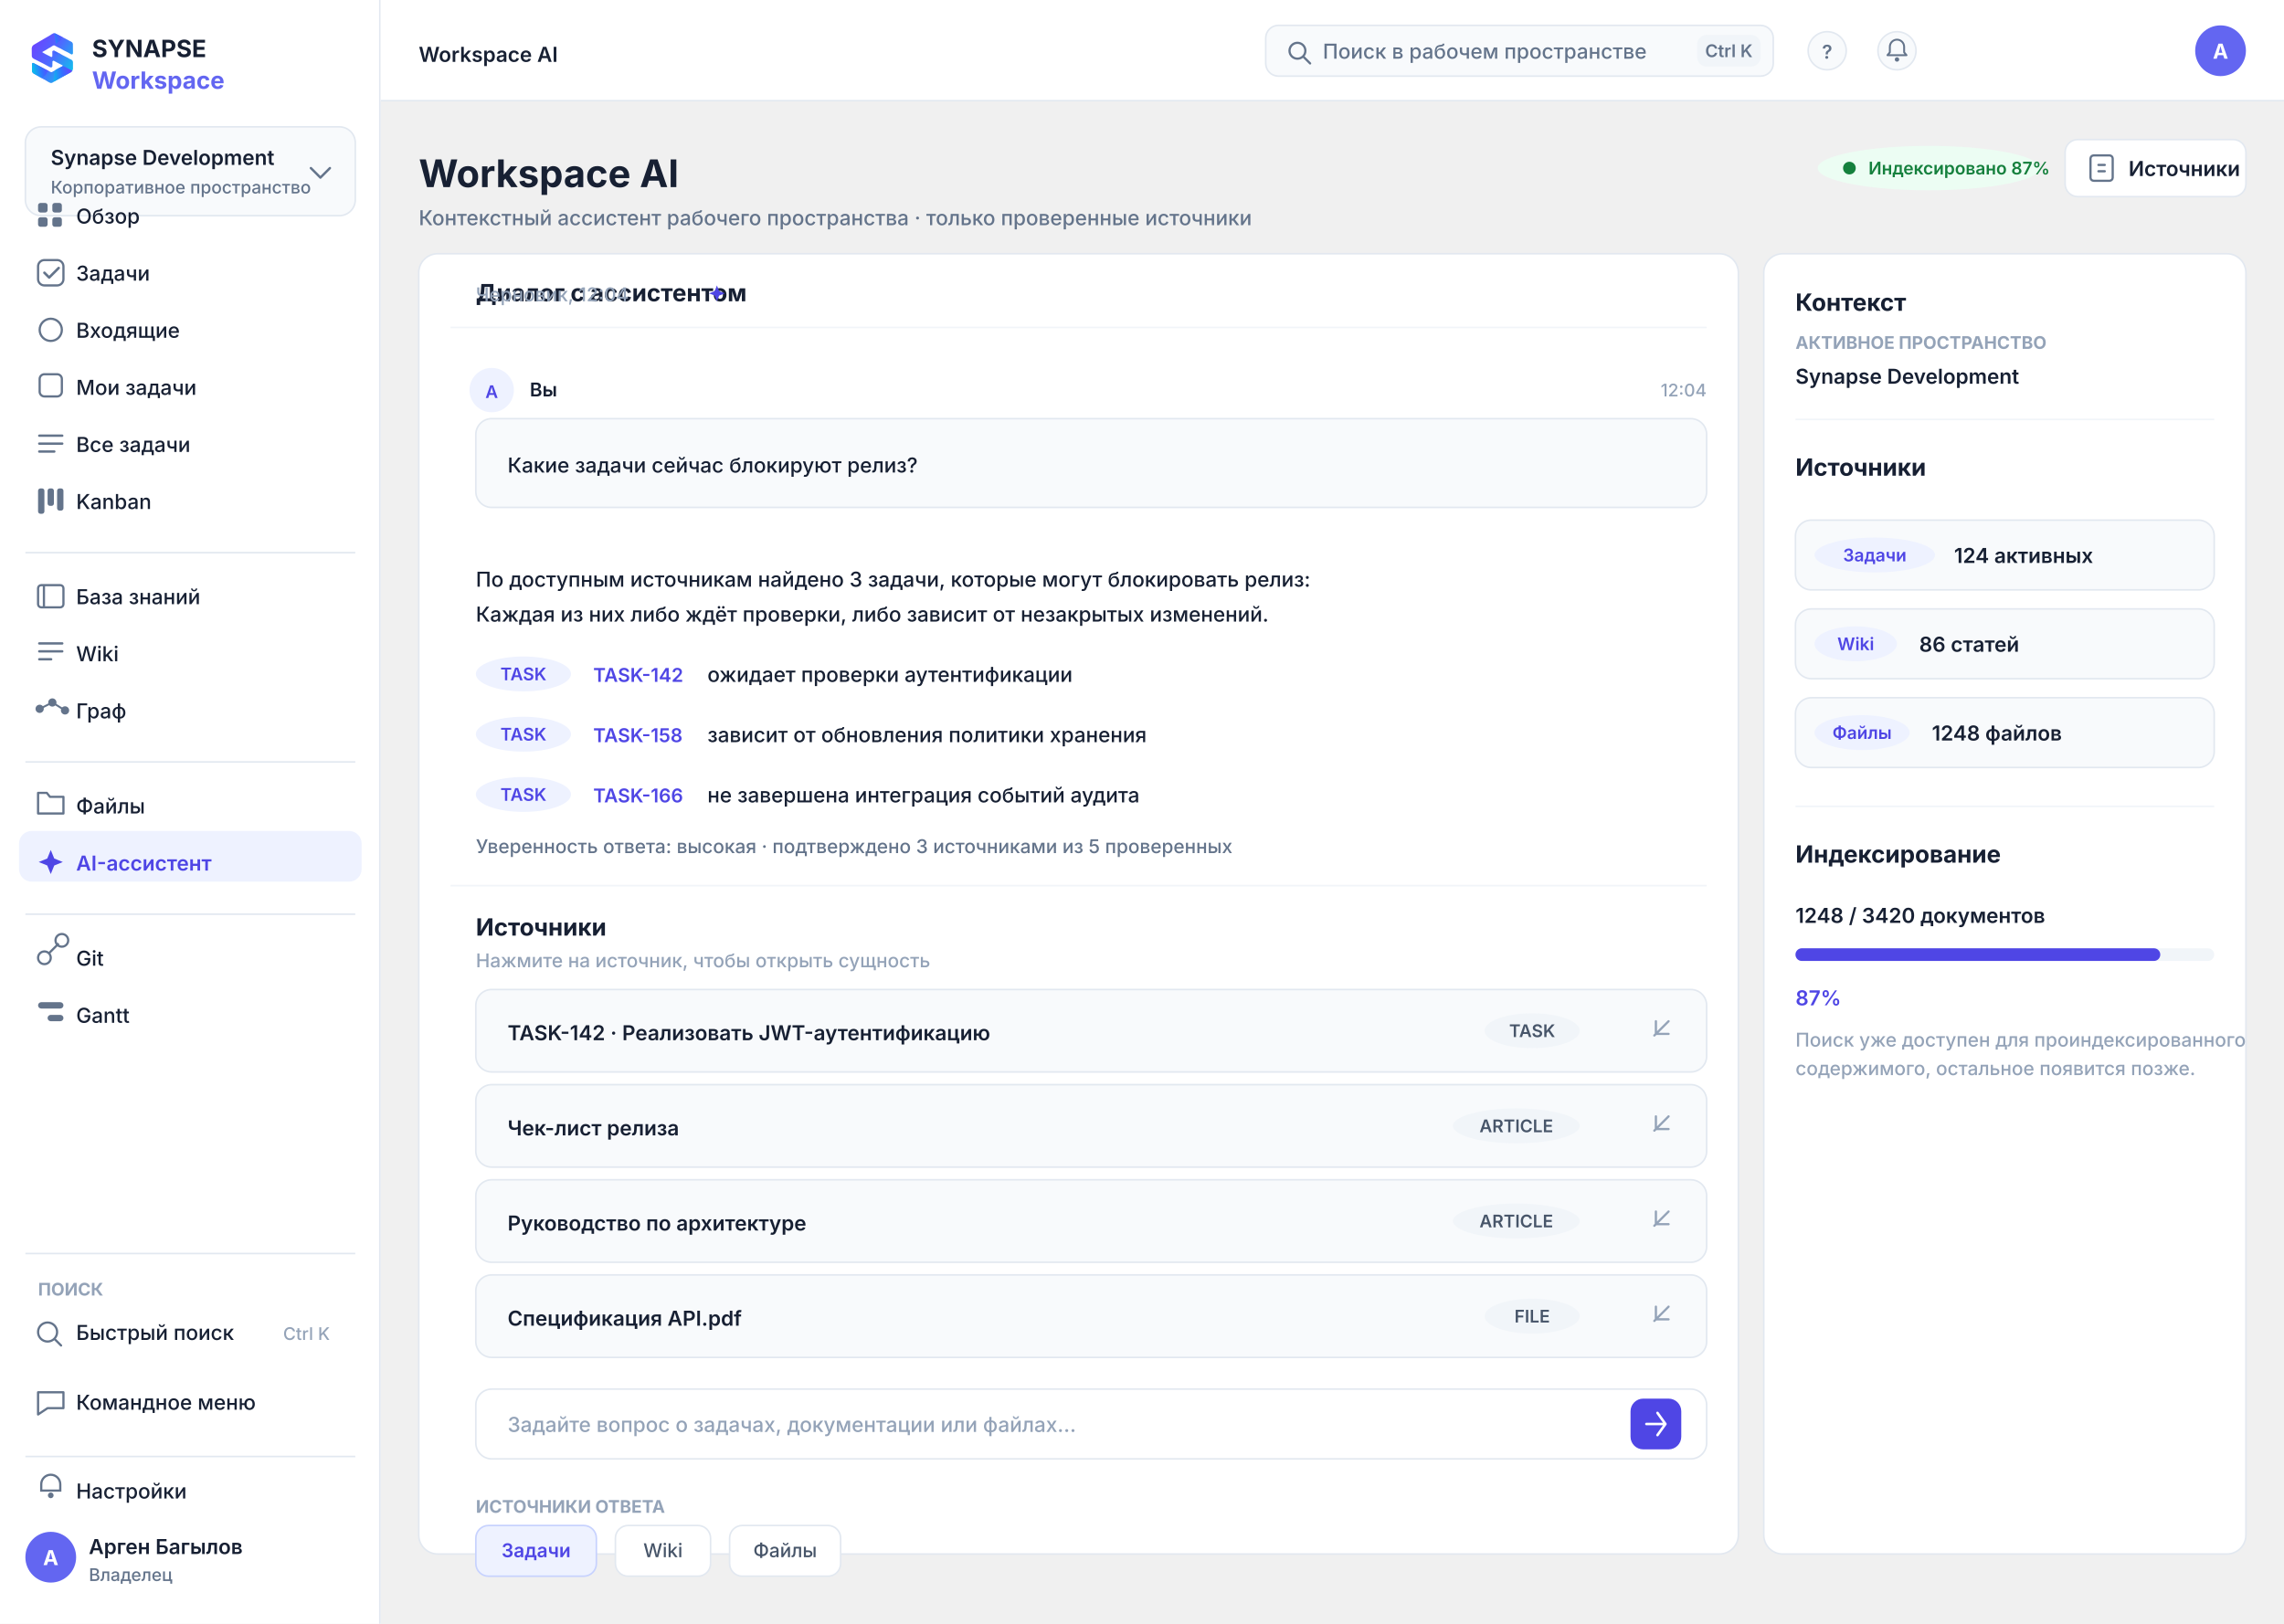
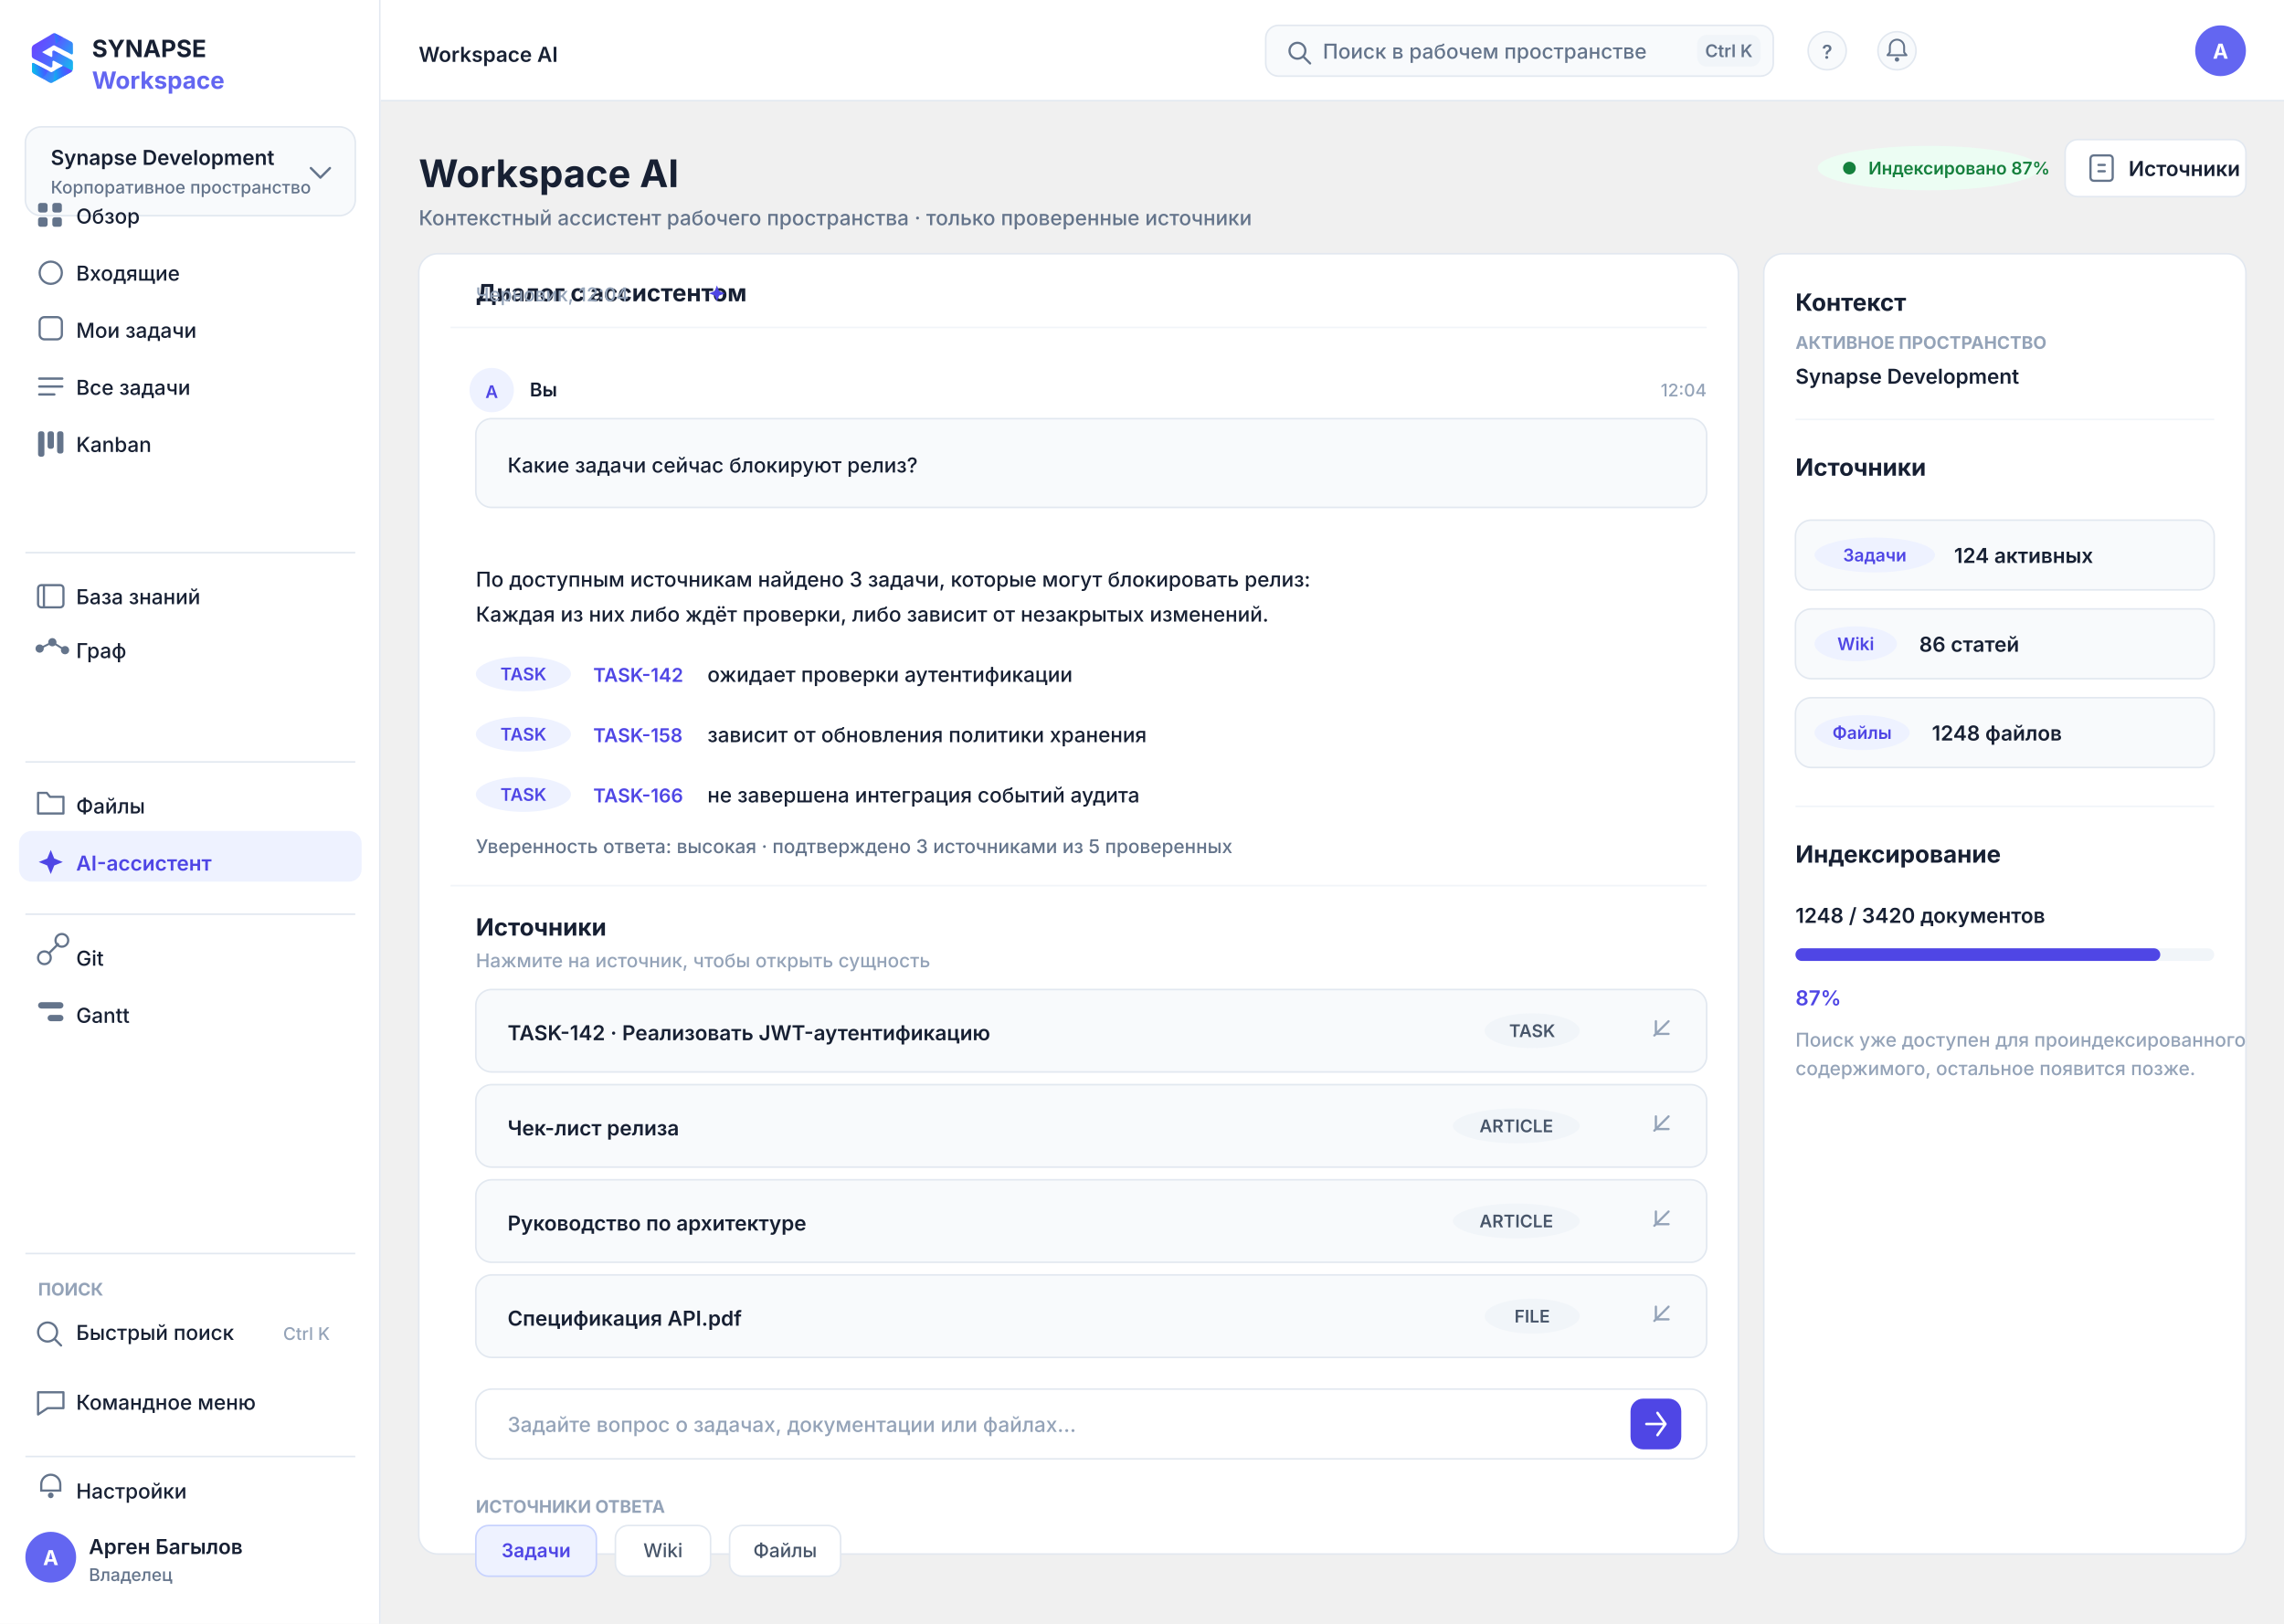
<svg xmlns="http://www.w3.org/2000/svg" width="1440" height="1024" viewBox="0 0 1440 1024" font-family="Inter, Arial, sans-serif">
  <defs>
    <linearGradient id="logoGrad" x1="0.000" y1="0.000" x2="1.106" y2="0.864">
      <stop offset="0" stop-color="#713BFF" />
      <stop offset="0.48" stop-color="#4E69FF" />
      <stop offset="1" stop-color="#00D7E8" />
    </linearGradient>
    <linearGradient id="logoGrad2" x1="-0.157" y1="0.025" x2="0.975" y2="-0.157">
      <stop offset="0" stop-color="#00CFE8" />
      <stop offset="0.52" stop-color="#356EFF" />
      <stop offset="1" stop-color="#7A35FF" />
    </linearGradient>
  </defs>
  <g id="sidebar">
    <rect id="sidebar-bg" x="0" y="0" width="240" height="1024" fill="#FFFFFF" />
    <rect id="sidebar-border" x="239" y="0" width="1" height="1024" fill="#E2E8F0" />
    <g id="brand-mark" transform="translate(20 21) scale(0.1912)">
      <g id="logo-mark" transform="translate(-2.75 -1.75)">
        <g id="logo-body" fill="url(#logoGrad)">
          <path id="logo-body-1" d="M75.75 1.75 L79.75 2.00 L84.25 4.00 L87.00 5.75 L105.50 15.00 L106.25 15.75 L121.00 23.00 L129.25 27.75 L130.50 28.00 L135.75 31.25 L137.50 34.00 L138.50 36.75 L138.75 68.00 L138.00 69.75 L135.75 71.50 L134.25 71.50 L132.50 70.75 L122.50 65.00 L109.75 58.75 L97.75 52.00 L90.50 48.75 L77.75 41.75 L76.50 41.50 L74.50 41.75 L72.00 43.00 L61.50 49.75 L60.00 50.25 L49.50 56.75 L38.25 63.00 L37.50 64.25 L46.75 69.75 L66.50 79.75 L68.25 80.00 L69.75 79.25 L70.75 77.25 L70.75 62.00 L71.75 60.25 L73.25 59.00 L76.50 58.75 L85.25 63.75 L94.25 68.00 L104.25 73.75 L120.75 82.00 L127.00 85.75 L134.00 89.00 L136.75 91.50 L138.00 93.75 L138.75 96.50 L138.75 119.00 L136.75 125.00 L135.00 127.50 L131.50 130.50 L81.50 158.00 L71.00 164.50 L68.25 165.50 L64.50 165.50 L58.50 162.75 L45.75 155.00 L41.00 152.75 L32.00 147.25 L9.00 134.50 L5.75 131.50 L4.00 128.00 L3.75 126.00 L4.00 101.25 L6.00 99.50 L8.00 99.50 L66.00 130.00 L69.25 129.75 L91.25 117.00 L103.50 110.75 L105.00 109.75 L105.75 108.50 L104.25 107.25 L77.00 93.00 L74.75 92.00 L73.75 92.00 L71.00 94.25 L70.75 111.25 L68.50 114.00 L65.00 114.25 L61.25 112.75 L41.50 102.00 L9.50 85.75 L6.25 83.50 L5.00 82.00 L4.00 80.50 L3.00 77.50 L2.75 50.75 L4.00 46.25 L5.00 44.25 L6.00 42.75 L9.00 40.00 L34.50 25.00 L37.25 23.75 L39.50 22.00 L61.00 9.75 L68.00 5.25 L74.00 2.00 L75.75 1.75 Z" />
        </g>
        <g id="logo-fold" fill="url(#logoGrad2)">
          <path id="logo-fold-1" d="M73.50 91.75 L75.75 92.00 L82.50 95.75 L83.75 95.75 L88.50 98.75 L91.25 99.75 L96.00 102.75 L104.50 107.00 L106.00 108.25 L106.00 109.25 L106.75 110.25 L112.00 112.00 L125.00 119.25 L130.50 121.75 L132.50 123.50 L134.25 124.25 L135.25 126.00 L137.25 123.50 L138.75 118.25 L138.75 96.50 L138.75 119.00 L136.75 125.00 L135.00 127.50 L131.50 130.50 L95.75 150.00 L77.25 160.75 L76.75 161.00 L77.00 159.75 L75.50 160.50 L75.25 160.00 L76.25 158.75 L75.75 158.25 L76.25 157.50 L75.75 157.00 L76.25 156.25 L75.75 155.75 L76.25 155.00 L75.75 154.25 L76.75 153.00 L76.25 152.50 L76.75 151.75 L76.25 151.25 L76.75 150.50 L76.25 149.75 L76.75 149.25 L76.25 147.00 L77.25 146.00 L76.75 145.25 L77.25 144.75 L76.75 144.00 L77.25 143.50 L76.75 142.75 L77.25 142.00 L76.75 141.50 L77.75 140.25 L77.25 139.50 L77.75 139.00 L77.25 138.25 L77.75 137.75 L77.25 137.00 L77.75 136.50 L77.25 134.25 L78.25 133.25 L77.75 132.50 L78.25 132.00 L78.00 128.25 L80.25 127.00 L81.00 126.00 L80.25 125.25 L79.25 125.25 L81.00 123.50 L80.00 123.50 L91.25 117.00 L103.50 110.75 L105.00 109.75 L105.75 108.50 L104.25 107.25 L77.00 93.00 L73.75 92.00 L71.00 94.25 L70.75 111.25 L68.50 114.00 L64.00 114.00 L68.00 114.00 L70.00 112.25 L70.75 110.75 L70.75 94.50 L71.50 93.25 L73.50 91.75 Z" />
          <path id="logo-fold-2" d="M6.75 99.25 L11.00 101.00 L66.00 130.00 L69.25 129.75 L66.25 130.50 L57.25 126.00 L57.25 127.00 L59.50 128.75 L59.00 129.00 L55.50 127.75 L53.25 128.75 L53.00 130.75 L52.50 130.75 L52.00 132.25 L52.00 133.75 L48.50 139.75 L38.75 147.00 L38.00 147.75 L38.50 149.25 L37.75 149.75 L35.75 148.75 L35.25 149.25 L9.00 134.50 L5.25 130.75 L4.00 128.00 L3.75 126.00 L3.75 102.00 L5.50 99.75 L6.75 99.25 Z" />
          <path id="logo-fold-3" d="M75.75 1.75 L79.75 2.00 L84.25 4.00 L117.75 21.50 L101.75 14.00 L102.00 15.00 L103.00 15.25 L103.00 15.75 L100.25 16.00 L99.50 17.00 L100.00 18.25 L99.50 19.00 L100.50 21.25 L101.75 21.25 L102.00 20.00 L102.75 21.50 L99.00 23.75 L97.00 26.00 L90.00 30.75 L84.75 35.50 L82.75 36.50 L83.00 34.75 L82.00 33.50 L82.50 33.00 L82.00 32.25 L82.50 31.50 L81.50 30.25 L82.00 29.75 L81.00 28.50 L81.50 27.75 L81.00 27.00 L81.50 26.50 L80.50 25.25 L81.00 24.50 L80.50 23.75 L81.00 23.25 L80.00 22.00 L80.50 21.25 L80.00 20.50 L80.50 20.00 L79.50 19.00 L79.75 16.50 L79.00 15.75 L79.25 13.50 L78.50 12.50 L78.75 11.50 L78.00 10.75 L78.25 8.25 L77.25 7.25 L77.75 6.75 L77.25 6.00 L77.75 5.25 L76.75 4.00 L77.50 2.50 L75.25 2.25 L72.50 3.00 L50.50 15.75 L71.50 3.25 L74.00 2.00 L75.75 1.75 Z" />
          <path id="logo-fold-4" d="M74.00 58.75 L77.25 59.00 L85.25 63.75 L94.25 68.00 L96.75 69.75 L119.50 81.50 L87.25 65.25 L86.25 65.75 L87.50 66.50 L87.50 67.50 L87.00 67.75 L87.00 70.75 L87.50 71.75 L87.00 72.00 L87.00 73.75 L87.00 72.00 L86.50 72.00 L86.50 73.75 L86.00 74.25 L85.25 73.25 L85.75 72.50 L83.50 69.00 L80.75 68.50 L80.75 68.00 L78.75 68.00 L77.00 66.00 L78.75 62.50 L80.00 62.50 L80.75 63.25 L81.50 63.25 L82.00 62.50 L76.00 59.00 L73.75 59.25 L72.50 60.00 L71.00 62.75 L70.75 78.50 L69.25 80.00 L66.25 80.00 L44.00 68.50 L37.50 64.75 L37.25 63.75 L38.00 63.25 L37.50 63.75 L38.00 64.75 L46.75 69.75 L66.50 79.75 L68.25 80.00 L69.75 79.25 L70.75 77.25 L70.75 62.00 L71.75 60.25 L74.00 58.75 Z" />
        </g>
      </g>
    </g>
    <text id="brand-line1" x="58" y="36" font-size="15" font-weight="700" fill="#172033">SYNAPSE</text>
    <text id="brand-line2" x="58" y="56" font-size="15" font-weight="700" fill="#6366F1">Workspace</text>
    <g id="workspace-switcher">
      <rect x="16" y="80" width="208" height="56" rx="10" fill="#F8FAFC" stroke="#E2E8F0" />
      <text x="32" y="104" font-size="13" font-weight="600" fill="#172033">Synapse Development</text>
      <text x="32" y="122" font-size="11" font-weight="500" fill="#64748B">Корпоративное пространство</text>
      <path d="M196 106l6 6 6-6" fill="none" stroke="#64748B" stroke-width="1.5" stroke-linecap="round" stroke-linejoin="round" />
    </g>
    <g id="nav-primary">
      <rect x="24" y="128" width="6" height="6" rx="1.5" fill="#64748B" />
      <rect x="33" y="128" width="6" height="6" rx="1.5" fill="#64748B" />
      <rect x="24" y="137" width="6" height="6" rx="1.5" fill="#64748B" />
      <rect x="33" y="137" width="6" height="6" rx="1.5" fill="#64748B" />
      <text x="48" y="141" font-size="13" font-weight="500" fill="#172033">Обзор</text>
-       <rect id="nav-tasks" x="24" y="164" width="16" height="16" rx="4" fill="none" stroke="#64748B" stroke-width="1.4" />
-       <path d="M28 172l3 3 6-6" fill="none" stroke="#64748B" stroke-width="1.6" stroke-linecap="round" stroke-linejoin="round" />
-       <text x="48" y="177" font-size="13" font-weight="500" fill="#172033">Задачи</text>
-       <circle cx="32" cy="208" r="7" fill="none" stroke="#64748B" stroke-width="1.4" />
-       <text x="48" y="213" font-size="13" font-weight="500" fill="#172033">Входящие</text>
-       <rect x="25" y="236" width="14" height="14" rx="3" fill="none" stroke="#64748B" stroke-width="1.4" />
-       <text x="48" y="249" font-size="13" font-weight="500" fill="#172033">Мои задачи</text>
-       <rect x="24" y="274" width="16" height="1.5" rx="0.75" fill="#64748B" />
-       <rect x="24" y="279" width="16" height="1.5" rx="0.75" fill="#64748B" />
-       <rect x="24" y="284" width="11" height="1.5" rx="0.75" fill="#64748B" />
-       <text x="48" y="285" font-size="13" font-weight="500" fill="#172033">Все задачи</text>
-       <rect x="24" y="308" width="4" height="16" rx="1.5" fill="#64748B" />
-       <rect x="30" y="308" width="4" height="11" rx="1.5" fill="#64748B" />
-       <rect x="36" y="308" width="4" height="14" rx="1.5" fill="#64748B" />
-       <text x="48" y="321" font-size="13" font-weight="500" fill="#172033">Kanban</text>
+       <circle cx="32" cy="172" r="7" fill="none" stroke="#64748B" stroke-width="1.4" />
+       <text x="48" y="177" font-size="13" font-weight="500" fill="#172033">Входящие</text>
+       <rect x="25" y="200" width="14" height="14" rx="3" fill="none" stroke="#64748B" stroke-width="1.4" />
+       <text x="48" y="213" font-size="13" font-weight="500" fill="#172033">Мои задачи</text>
+       <rect x="24" y="238" width="16" height="1.5" rx="0.75" fill="#64748B" />
+       <rect x="24" y="243" width="16" height="1.5" rx="0.75" fill="#64748B" />
+       <rect x="24" y="248" width="11" height="1.5" rx="0.75" fill="#64748B" />
+       <text x="48" y="249" font-size="13" font-weight="500" fill="#172033">Все задачи</text>
+       <rect x="24" y="272" width="4" height="16" rx="1.5" fill="#64748B" />
+       <rect x="30" y="272" width="4" height="11" rx="1.5" fill="#64748B" />
+       <rect x="36" y="272" width="4" height="14" rx="1.5" fill="#64748B" />
+       <text x="48" y="285" font-size="13" font-weight="500" fill="#172033">Kanban</text>
    </g>
    <rect id="divider-1" x="16" y="348" width="208" height="1" fill="#E2E8F0" />
    <g id="nav-knowledge">
      <rect x="24" y="369" width="16" height="14" rx="2" fill="none" stroke="#64748B" stroke-width="1.4" />
      <rect x="27" y="369" width="1.4" height="14" fill="#64748B" />
      <text x="48" y="381" font-size="13" font-weight="500" fill="#172033">База знаний</text>
-       <rect x="24" y="405" width="16" height="1.5" rx="0.75" fill="#64748B" />
-       <rect x="24" y="410" width="16" height="1.5" rx="0.75" fill="#64748B" />
-       <rect x="24" y="415" width="9" height="1.5" rx="0.75" fill="#64748B" />
-       <text x="48" y="417" font-size="13" font-weight="500" fill="#172033">Wiki</text>
-       <path d="M25 447l8-4 8 5" fill="none" stroke="#64748B" stroke-width="1.2" />
-       <circle cx="25" cy="447" r="2.6" fill="#64748B" />
-       <circle cx="33" cy="443" r="2.6" fill="#64748B" />
-       <circle cx="41" cy="448" r="2.6" fill="#64748B" />
-       <text x="48" y="453" font-size="13" font-weight="500" fill="#172033">Граф</text>
+       <path d="M25 409l8-4 8 5" fill="none" stroke="#64748B" stroke-width="1.2" />
+       <circle cx="25" cy="409" r="2.6" fill="#64748B" />
+       <circle cx="33" cy="405" r="2.6" fill="#64748B" />
+       <circle cx="41" cy="410" r="2.6" fill="#64748B" />
+       <text x="48" y="415" font-size="13" font-weight="500" fill="#172033">Граф</text>
    </g>
    <rect id="divider-2" x="16" y="480" width="208" height="1" fill="#E2E8F0" />
    <g id="nav-workspace">
      <path d="M24 500h5.5l2 2.5h8.5v10.5H24z" fill="none" stroke="#64748B" stroke-width="1.4" stroke-linejoin="round" />
      <text x="48" y="513" font-size="13" font-weight="500" fill="#172033">Файлы</text>
      <rect id="nav-ai" x="12" y="524" width="216" height="32" rx="8" fill="#EEF2FF" />
      <path d="M32 536l2.2 5.4 5.4 2.2-5.4 2.2-2.2 5.4-2.2-5.4-5.4-2.2 5.4-2.2z" fill="#4F46E5" />
      <text id="nav-ai-label" x="48" y="549" font-size="13" font-weight="600" fill="#4F46E5">AI-ассистент</text>
    </g>
    <rect id="divider-3" x="16" y="576" width="208" height="1" fill="#E2E8F0" />
    <g id="nav-modules">
      <circle cx="28" cy="604" r="4" fill="none" stroke="#64748B" stroke-width="1.4" />
      <path d="M31 601l6-6" fill="none" stroke="#64748B" stroke-width="1.4" />
      <circle cx="39" cy="593" r="4" fill="none" stroke="#64748B" stroke-width="1.4" />
      <text x="48" y="609" font-size="13" font-weight="500" fill="#172033">Git</text>
      <rect x="24" y="632" width="16" height="4" rx="2" fill="#64748B" />
      <rect x="30" y="640" width="10" height="4" rx="2" fill="#64748B" />
      <text x="48" y="645" font-size="13" font-weight="500" fill="#172033">Gantt</text>
    </g>
    <rect id="divider-4" x="16" y="790" width="208" height="1" fill="#E2E8F0" />
    <text id="nav-search-label" x="24" y="817" font-size="11" font-weight="700" fill="#94A3B8">ПОИСК</text>
    <circle cx="30" cy="840" r="6" fill="none" stroke="#64748B" stroke-width="1.4" />
    <path d="M34.5 844.5l4 4" fill="none" stroke="#64748B" stroke-width="1.4" stroke-linecap="round" />
    <text x="48" y="845" font-size="13" font-weight="500" fill="#172033">Быстрый поиск</text>
    <text x="208" y="845" font-size="11" font-weight="500" fill="#94A3B8" text-anchor="end">Ctrl K</text>
    <path d="M24 878h16v10H30l-6 4z" fill="none" stroke="#64748B" stroke-width="1.4" stroke-linejoin="round" />
    <text x="48" y="889" font-size="13" font-weight="500" fill="#172033">Командное меню</text>
    <rect id="divider-5" x="16" y="918" width="208" height="1" fill="#E2E8F0" />
    <path d="M32 930a6 6 0 0 1 6 6v4h-12v-4a6 6 0 0 1 6-6z" fill="none" stroke="#64748B" stroke-width="1.4" />
    <circle cx="32" cy="943" r="1.8" fill="#64748B" />
    <text x="48" y="945" font-size="13" font-weight="500" fill="#172033">Настройки</text>
    <g id="sidebar-user">
      <circle cx="32" cy="982" r="16" fill="#6366F1" />
      <text x="32" y="987" font-size="13" font-weight="700" fill="#FFFFFF" text-anchor="middle">А</text>
      <text x="56" y="980" font-size="13" font-weight="600" fill="#172033">Арген Багылов</text>
      <text x="56" y="997" font-size="11" font-weight="500" fill="#64748B">Владелец</text>
    </g>
  </g>
  <g id="topbar">
    <rect id="topbar-bg" x="240" y="0" width="1200" height="64" fill="#FFFFFF" />
    <rect id="topbar-border" x="240" y="63" width="1200" height="1" fill="#E2E8F0" />
    <text id="topbar-title" x="264" y="39" font-size="13" font-weight="600" fill="#172033">Workspace AI</text>
    <g id="topbar-search">
      <rect x="798" y="16" width="320" height="32" rx="8" fill="#F8FAFC" stroke="#E2E8F0" />
      <circle cx="818" cy="32" r="5" fill="none" stroke="#64748B" stroke-width="1.4" />
      <path d="M822 36l4 4" fill="none" stroke="#64748B" stroke-width="1.4" stroke-linecap="round" />
      <text x="834" y="37" font-size="13" font-weight="500" fill="#64748B">Поиск в рабочем пространстве</text>
      <rect x="1070" y="22" width="40" height="20" rx="6" fill="#F1F5F9" />
      <text x="1090" y="36" font-size="11" font-weight="600" fill="#64748B" text-anchor="middle">Ctrl K</text>
    </g>
    <g id="topbar-help">
      <circle cx="1152" cy="32" r="12" fill="#F8FAFC" stroke="#E2E8F0" />
      <text x="1152" y="37" font-size="12" font-weight="600" fill="#64748B" text-anchor="middle">?</text>
    </g>
    <g id="topbar-notifications">
      <circle cx="1196" cy="32" r="12" fill="#F8FAFC" stroke="#E2E8F0" />
      <path d="M1196 25a4.5 4.5 0 0 0-4.5 4.5v3.5l-1.5 1.8h12l-1.5-1.8v-3.5a4.5 4.5 0 0 0-4.5-4.5z" fill="none" stroke="#64748B" stroke-width="1.2" stroke-linejoin="round" />
      <circle cx="1196" cy="37.5" r="1.4" fill="#64748B" />
    </g>
    <g id="topbar-user">
      <circle cx="1400" cy="32" r="16" fill="#6366F1" />
      <text x="1400" y="37" font-size="13" font-weight="700" fill="#FFFFFF" text-anchor="middle">А</text>
    </g>
  </g>
  <g id="content">
    <text id="page-title" x="264" y="118" font-size="24" font-weight="700" fill="#172033">Workspace AI</text>
    <text id="page-subtitle" x="264" y="142" font-size="13" font-weight="500" fill="#64748B">Контекстный ассистент рабочего пространства · только проверенные источники</text>
    <g id="ai-index-badge">
      <rect id="ai-index-badge-bg" x="1146" y="92" width="140" height="28" rx="999" fill="#ECFDF3" />
      <circle cx="1166" cy="106" r="4" fill="#15803D" />
      <text id="ai-index-badge-label" x="1178" y="110" font-size="11" font-weight="600" fill="#15803D">Индексировано 87%</text>
    </g>
    <g id="btn-sources">
      <rect id="btn-sources-bg" x="1302" y="88" width="114" height="36" rx="8" fill="#FFFFFF" stroke="#E2E8F0" />
      <rect x="1318" y="98" width="14" height="16" rx="2" fill="none" stroke="#64748B" stroke-width="1.4" />
      <path d="M1323 104h4M1323 108h4" fill="none" stroke="#64748B" stroke-width="1.4" stroke-linecap="round" />
      <text id="btn-sources-label" x="1342" y="111" font-size="13" font-weight="600" fill="#172033">Источники</text>
    </g>
    <g id="chat-card">
      <rect id="chat-card-bg" x="264" y="160" width="832" height="820" rx="12" fill="#FFFFFF" stroke="#E2E8F0" />
      <text id="chat-title" x="300" y="190" font-size="15" font-weight="700" fill="#172033">Диалог с ассистентом</text>
      <text id="chat-subtitle" x="300" y="190" font-size="12" font-weight="500" fill="#94A3B8">Черновик, 12:04</text>
      <path id="chat-title-spark" d="M452 180l1.4 3.6 3.6 1.4-3.6 1.4-1.4 3.6-1.4-3.6-3.6-1.4 3.6-1.4z" fill="#4F46E5" />
      <rect id="chat-header-divider" x="284" y="206" width="792" height="1" fill="#F1F5F9" />
      <circle id="chat-user-avatar" cx="310" cy="246" r="14" fill="#EEF2FF" />
      <text id="chat-user-initial" x="310" y="251" font-size="11" font-weight="600" fill="#4F46E5" text-anchor="middle">А</text>
      <text id="chat-user-role" x="334" y="250" font-size="12" font-weight="600" fill="#172033">Вы</text>
      <text id="chat-user-time" x="1076" y="250" font-size="11" font-weight="500" fill="#94A3B8" text-anchor="end">12:04</text>
      <g id="chat-user-bubble">
        <rect id="chat-user-bubble-bg" x="300" y="264" width="776" height="56" rx="10" fill="#F8FAFC" stroke="#E2E8F0" />
        <text id="chat-user-text" x="320" y="298" font-size="13" font-weight="500" fill="#172033">Какие задачи сейчас блокируют релиз?</text>
      </g>
      <text id="chat-answer-line-1" x="300" y="370" font-size="13" font-weight="500" fill="#172033">По доступным источникам найдено 3 задачи, которые могут блокировать релиз:</text>
      <text id="chat-answer-line-2" x="300" y="392" font-size="13" font-weight="500" fill="#172033">Каждая из них либо ждёт проверки, либо зависит от незакрытых изменений.</text>
      <g id="chat-source-1">
        <rect x="300" y="414" width="60" height="22" rx="999" fill="#EEF2FF" />
        <text x="330" y="429" font-size="11" font-weight="600" fill="#4F46E5" text-anchor="middle">TASK</text>
        <text x="374" y="430" font-size="12" font-weight="600" fill="#4F46E5">TASK-142</text>
        <text x="446" y="430" font-size="13" font-weight="500" fill="#172033">ожидает проверки аутентификации</text>
      </g>
      <g id="chat-source-2">
        <rect x="300" y="452" width="60" height="22" rx="999" fill="#EEF2FF" />
        <text x="330" y="467" font-size="11" font-weight="600" fill="#4F46E5" text-anchor="middle">TASK</text>
        <text x="374" y="468" font-size="12" font-weight="600" fill="#4F46E5">TASK-158</text>
        <text x="446" y="468" font-size="13" font-weight="500" fill="#172033">зависит от обновления политики хранения</text>
      </g>
      <g id="chat-source-3">
        <rect x="300" y="490" width="60" height="22" rx="999" fill="#EEF2FF" />
        <text x="330" y="505" font-size="11" font-weight="600" fill="#4F46E5" text-anchor="middle">TASK</text>
        <text x="374" y="506" font-size="12" font-weight="600" fill="#4F46E5">TASK-166</text>
        <text x="446" y="506" font-size="13" font-weight="500" fill="#172033">не завершена интеграция событий аудита</text>
      </g>
      <text id="chat-answer-note" x="300" y="538" font-size="12" font-weight="500" fill="#64748B">Уверенность ответа: высокая · подтверждено 3 источниками из 5 проверенных</text>
      <rect id="chat-thread-divider" x="284" y="558" width="792" height="1" fill="#F1F5F9" />
      <text id="chat-sources-title" x="300" y="590" font-size="15" font-weight="700" fill="#172033">Источники</text>
      <text id="chat-sources-subtitle" x="300" y="610" font-size="12" font-weight="500" fill="#94A3B8">Нажмите на источник, чтобы открыть сущность</text>
      <g id="chat-link-1">
        <rect id="chat-link-1-bg" x="300" y="624" width="776" height="52" rx="10" fill="#F8FAFC" stroke="#E2E8F0" />
        <text id="chat-link-1-title" x="320" y="656" font-size="13" font-weight="600" fill="#172033">TASK-142 · Реализовать JWT-аутентификацию</text>
        <rect id="chat-link-1-badge" x="936" y="639" width="60" height="22" rx="999" fill="#F1F5F9" />
        <text id="chat-link-1-badge-label" x="966" y="654" font-size="11" font-weight="600" fill="#475569" text-anchor="middle">TASK</text>
        <path d="M1044 644v8h8M1052 644l-9 9" fill="none" stroke="#94A3B8" stroke-width="1.4" stroke-linecap="round" stroke-linejoin="round" />
      </g>
      <g id="chat-link-2">
        <rect id="chat-link-2-bg" x="300" y="684" width="776" height="52" rx="10" fill="#F8FAFC" stroke="#E2E8F0" />
        <text id="chat-link-2-title" x="320" y="716" font-size="13" font-weight="600" fill="#172033">Чек-лист релиза</text>
        <rect id="chat-link-2-badge" x="916" y="699" width="80" height="22" rx="999" fill="#F1F5F9" />
        <text id="chat-link-2-badge-label" x="956" y="714" font-size="11" font-weight="600" fill="#475569" text-anchor="middle">ARTICLE</text>
        <path d="M1044 704v8h8M1052 704l-9 9" fill="none" stroke="#94A3B8" stroke-width="1.4" stroke-linecap="round" stroke-linejoin="round" />
      </g>
      <g id="chat-link-3">
        <rect id="chat-link-3-bg" x="300" y="744" width="776" height="52" rx="10" fill="#F8FAFC" stroke="#E2E8F0" />
        <text id="chat-link-3-title" x="320" y="776" font-size="13" font-weight="600" fill="#172033">Руководство по архитектуре</text>
        <rect id="chat-link-3-badge" x="916" y="759" width="80" height="22" rx="999" fill="#F1F5F9" />
        <text id="chat-link-3-badge-label" x="956" y="774" font-size="11" font-weight="600" fill="#475569" text-anchor="middle">ARTICLE</text>
        <path d="M1044 764v8h8M1052 764l-9 9" fill="none" stroke="#94A3B8" stroke-width="1.4" stroke-linecap="round" stroke-linejoin="round" />
      </g>
      <g id="chat-link-4">
        <rect id="chat-link-4-bg" x="300" y="804" width="776" height="52" rx="10" fill="#F8FAFC" stroke="#E2E8F0" />
        <text id="chat-link-4-title" x="320" y="836" font-size="13" font-weight="600" fill="#172033">Спецификация API.pdf</text>
        <rect id="chat-link-4-badge" x="936" y="819" width="60" height="22" rx="999" fill="#F1F5F9" />
        <text id="chat-link-4-badge-label" x="966" y="834" font-size="11" font-weight="600" fill="#475569" text-anchor="middle">FILE</text>
        <path d="M1044 824v8h8M1052 824l-9 9" fill="none" stroke="#94A3B8" stroke-width="1.4" stroke-linecap="round" stroke-linejoin="round" />
      </g>
      <g id="chat-input">
        <rect id="chat-input-bg" x="300" y="876" width="776" height="44" rx="10" fill="#FFFFFF" stroke="#E2E8F0" />
        <text id="chat-input-placeholder" x="320" y="903" font-size="13" font-weight="500" fill="#94A3B8">Задайте вопрос о задачах, документации или файлах…</text>
        <rect id="chat-input-send" x="1028" y="882" width="32" height="32" rx="8" fill="#4F46E5" />
        <path id="chat-input-send-icon" d="M1038 898h12M1045 891l5 7-5 7" fill="none" stroke="#FFFFFF" stroke-width="1.6" stroke-linecap="round" stroke-linejoin="round" />
      </g>
      <g id="chat-source-chips">
        <text id="chat-chips-label" x="300" y="954" font-size="11" font-weight="700" fill="#94A3B8">ИСТОЧНИКИ ОТВЕТА</text>
        <rect id="chip-tasks" x="300" y="962" width="76" height="32" rx="8" fill="#EEF2FF" stroke="#C7D2FE" />
        <text id="chip-tasks-label" x="338" y="982" font-size="12" font-weight="600" fill="#4F46E5" text-anchor="middle">Задачи</text>
        <rect id="chip-wiki" x="388" y="962" width="60" height="32" rx="8" fill="#FFFFFF" stroke="#E2E8F0" />
        <text id="chip-wiki-label" x="418" y="982" font-size="12" font-weight="500" fill="#475569" text-anchor="middle">Wiki</text>
        <rect id="chip-files" x="460" y="962" width="70" height="32" rx="8" fill="#FFFFFF" stroke="#E2E8F0" />
        <text id="chip-files-label" x="495" y="982" font-size="12" font-weight="500" fill="#475569" text-anchor="middle">Файлы</text>
      </g>
    </g>
    <g id="context-panel">
      <rect id="context-panel-bg" x="1112" y="160" width="304" height="820" rx="12" fill="#FFFFFF" stroke="#E2E8F0" />
      <text id="context-title" x="1132" y="196" font-size="15" font-weight="700" fill="#172033">Контекст</text>
      <text id="context-workspace-label" x="1132" y="220" font-size="11" font-weight="700" fill="#94A3B8">АКТИВНОЕ ПРОСТРАНСТВО</text>
      <text id="context-workspace-name" x="1132" y="242" font-size="13" font-weight="600" fill="#172033">Synapse Development</text>
      <rect id="context-divider-1" x="1132" y="264" width="264" height="1" fill="#F1F5F9" />
      <text id="context-sources-title" x="1132" y="300" font-size="15" font-weight="700" fill="#172033">Источники</text>
      <g id="context-source-tasks">
        <rect id="context-source-tasks-bg" x="1132" y="328" width="264" height="44" rx="10" fill="#F8FAFC" stroke="#E2E8F0" />
        <rect id="context-source-tasks-chip" x="1144" y="339" width="76" height="22" rx="999" fill="#EEF2FF" />
        <text id="context-source-tasks-type" x="1182" y="354" font-size="11" font-weight="600" fill="#4F46E5" text-anchor="middle">Задачи</text>
        <text id="context-source-tasks-count" x="1232" y="355" font-size="13" font-weight="600" fill="#172033">124 активных</text>
      </g>
      <g id="context-source-wiki">
        <rect id="context-source-wiki-bg" x="1132" y="384" width="264" height="44" rx="10" fill="#F8FAFC" stroke="#E2E8F0" />
        <rect id="context-source-wiki-chip" x="1144" y="395" width="52" height="22" rx="999" fill="#EEF2FF" />
        <text id="context-source-wiki-type" x="1170" y="410" font-size="11" font-weight="600" fill="#4F46E5" text-anchor="middle">Wiki</text>
        <text id="context-source-wiki-count" x="1210" y="411" font-size="13" font-weight="600" fill="#172033">86 статей</text>
      </g>
      <g id="context-source-files">
        <rect id="context-source-files-bg" x="1132" y="440" width="264" height="44" rx="10" fill="#F8FAFC" stroke="#E2E8F0" />
        <rect id="context-source-files-chip" x="1144" y="451" width="60" height="22" rx="999" fill="#EEF2FF" />
        <text id="context-source-files-type" x="1174" y="466" font-size="11" font-weight="600" fill="#4F46E5" text-anchor="middle">Файлы</text>
        <text id="context-source-files-count" x="1218" y="467" font-size="13" font-weight="600" fill="#172033">1248 файлов</text>
      </g>
      <rect id="context-divider-2" x="1132" y="508" width="264" height="1" fill="#F1F5F9" />
      <text id="context-index-title" x="1132" y="544" font-size="15" font-weight="700" fill="#172033">Индексирование</text>
      <text id="context-index-count" x="1132" y="582" font-size="13" font-weight="600" fill="#172033">1248 / 3420 документов</text>
      <g id="context-progress">
        <rect id="context-progress-track" x="1132" y="598" width="264" height="8" rx="4" fill="#F1F5F9" />
        <rect id="context-progress-fill" x="1132" y="598" width="230" height="8" rx="4" fill="#4F46E5" />
      </g>
      <text id="context-index-percent" x="1132" y="634" font-size="13" font-weight="600" fill="#4F46E5">87%</text>
      <text id="context-index-note" x="1132" y="660" font-size="12" font-weight="500" fill="#94A3B8">Поиск уже доступен для проиндексированного</text>
      <text id="context-index-note-2" x="1132" y="678" font-size="12" font-weight="500" fill="#94A3B8">содержимого, остальное появится позже.</text>
    </g>
  </g>
</svg>
